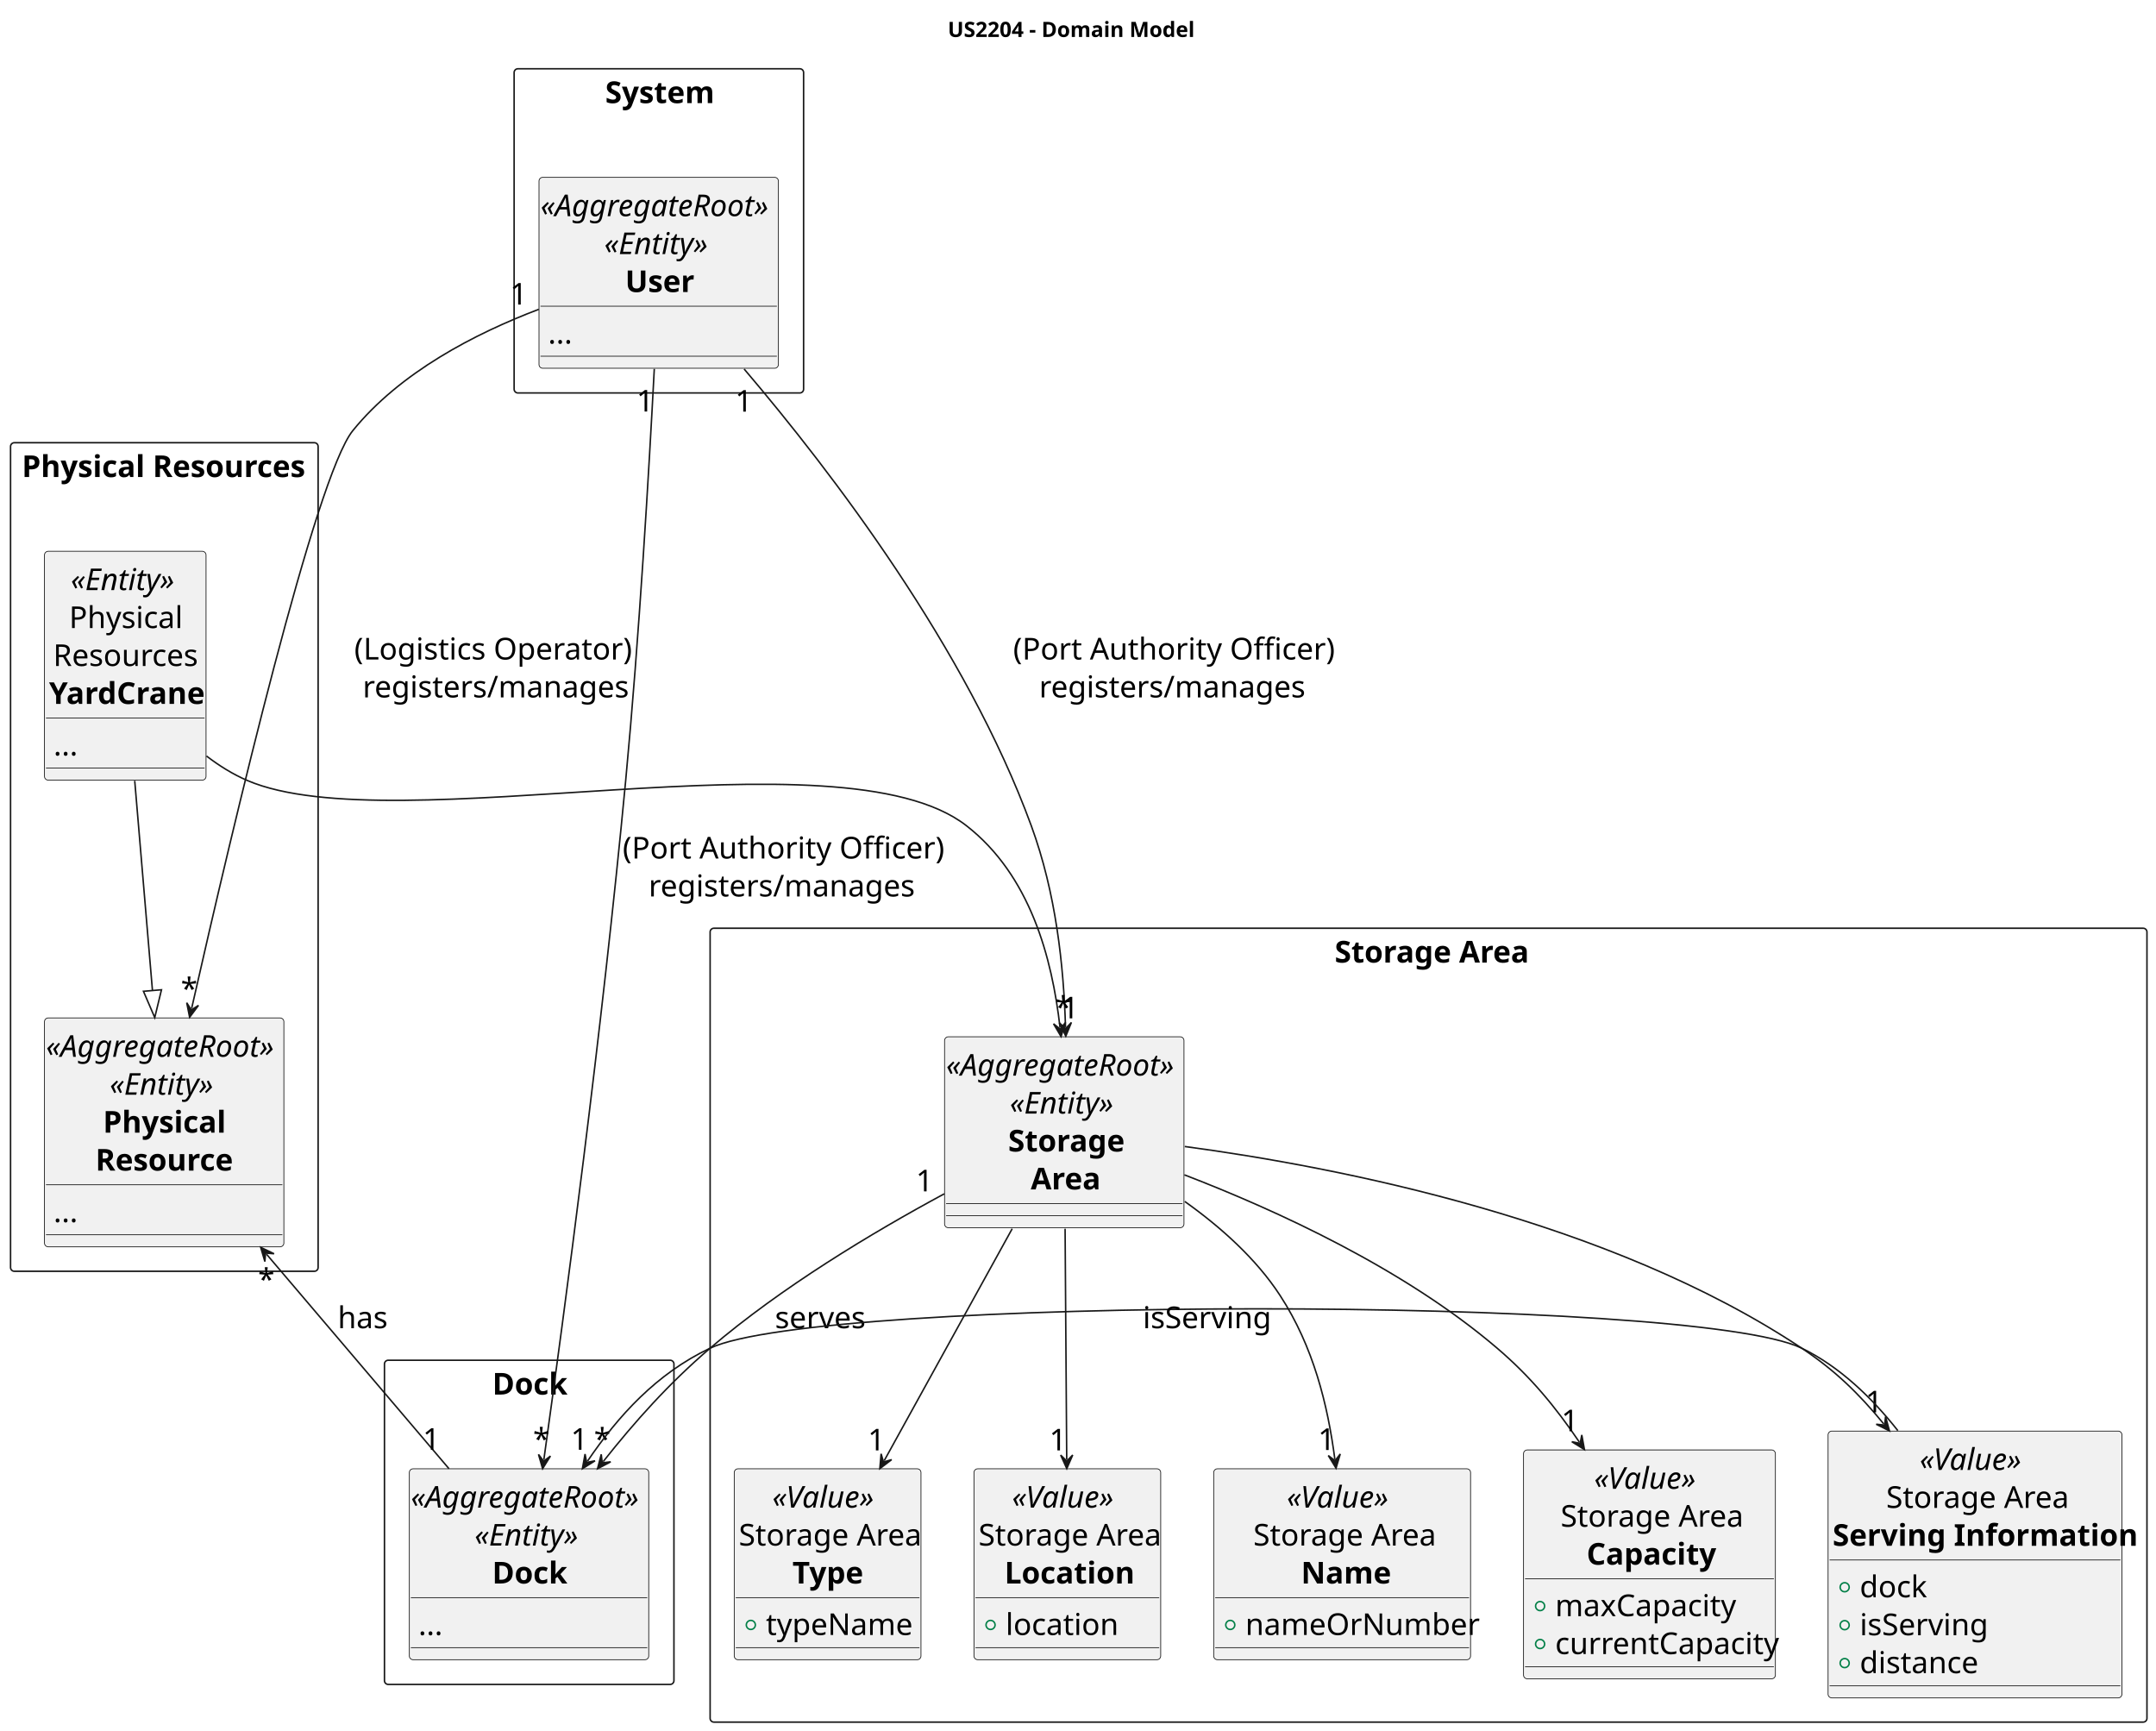
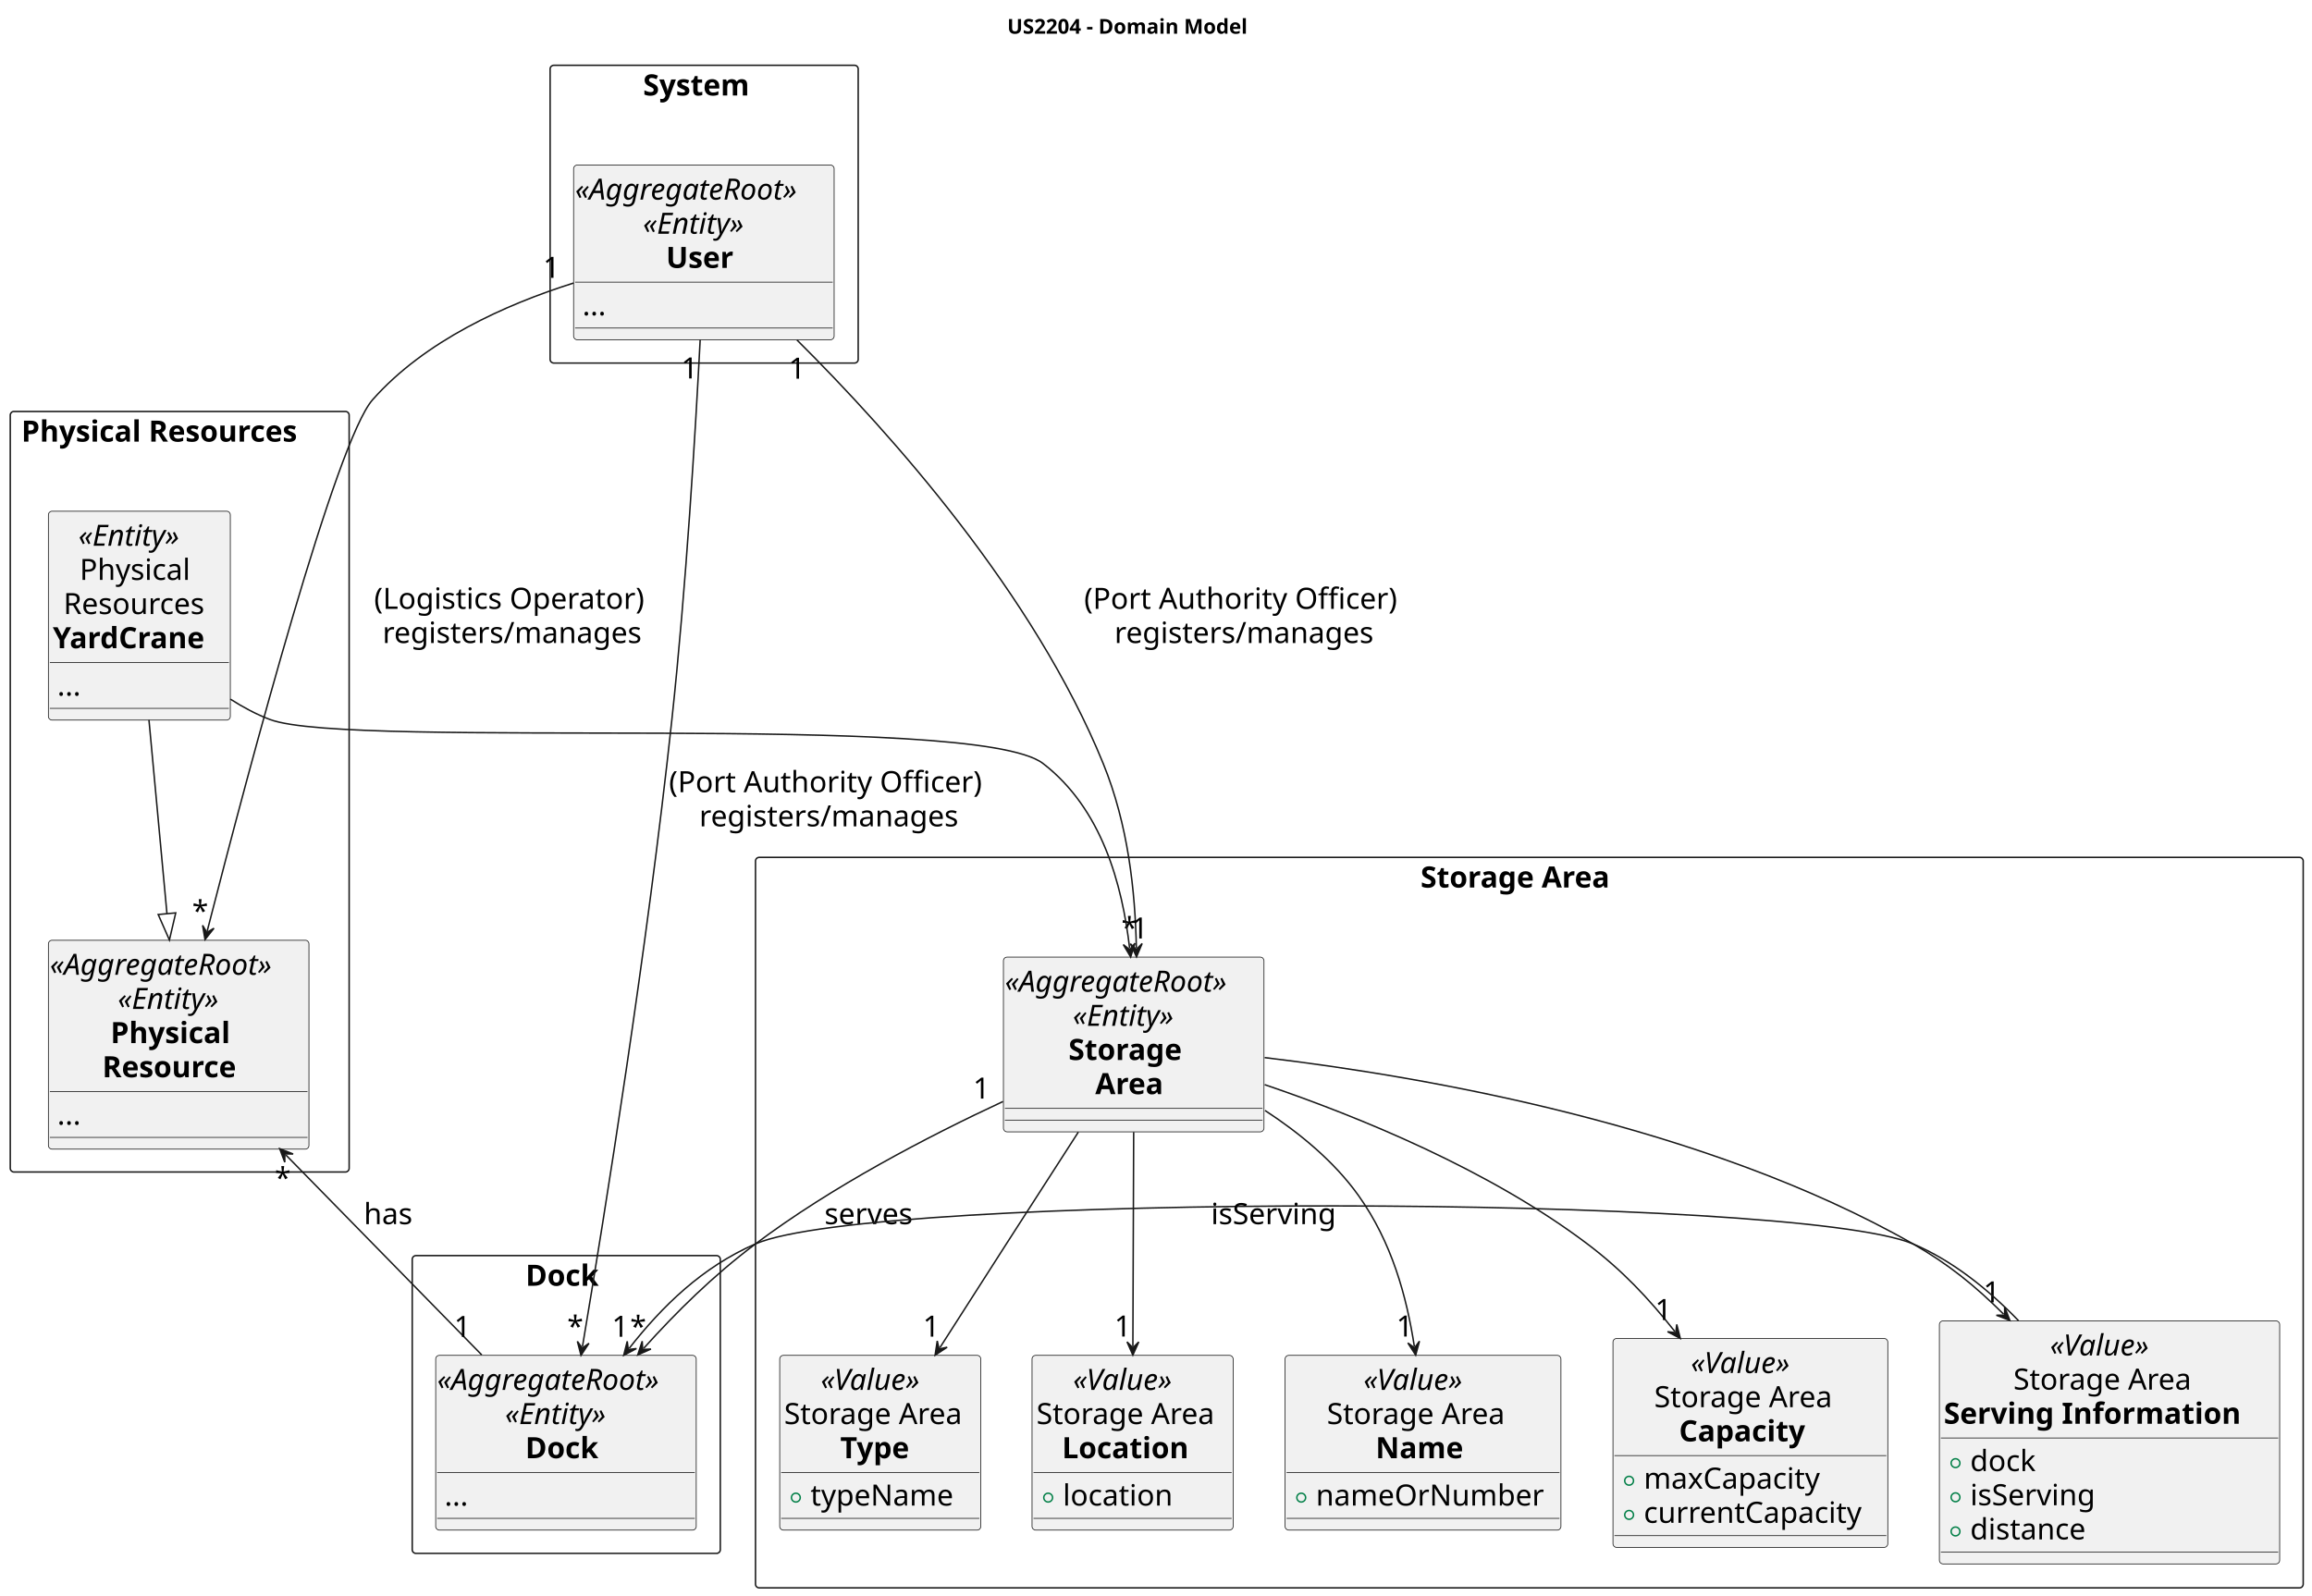
- <svg xmlns="http://www.w3.org/2000/svg" contentStyleType="text/css" data-diagram-type="CLASS" height="1148px" preserveAspectRatio="none" style="width:1430px;height:1148px;background:#FFFFFF;" version="1.1" viewBox="0 0 1430 1148" width="1430px" zoomAndPan="magnify">
+ <svg xmlns="http://www.w3.org/2000/svg" contentStyleType="text/css" data-diagram-type="CLASS" height="1088px" preserveAspectRatio="none" style="width:1576px;height:1088px;background:#FFFFFF;" version="1.1" viewBox="0 0 1576 1088" width="1576px" zoomAndPan="magnify">
  <defs />
  <g>
-     <text fill="#000000" font-family="sans-serif" font-size="14" font-weight="bold" lengthAdjust="spacing" textLength="158.703" x="628.648" y="24.533">US2204 - Domain Model</text>
+     <text fill="#000000" font-family="sans-serif" font-size="14" font-weight="bold" lengthAdjust="spacing" textLength="188.754" x="686.623" y="22.995">US2204 - Domain Model</text>
    <g class="cluster" data-entity="System" data-source-line="4" data-uid="ent0002" id="cluster_System">
-       <rect fill="none" height="215" rx="2.5" ry="2.5" style="stroke:#181818;stroke-width:1;" width="192" x="341" y="45.609" />
-       <text fill="#000000" font-family="sans-serif" font-size="20" font-weight="bold" lengthAdjust="spacing" textLength="71.152" x="401.424" y="68.371">System</text>
+       <rect fill="none" height="203" rx="2.5" ry="2.5" style="stroke:#181818;stroke-width:1;" width="210" x="375" y="44.514" />
+       <text fill="#000000" font-family="sans-serif" font-size="20" font-weight="bold" lengthAdjust="spacing" textLength="83.311" x="438.345" y="65.078">System</text>
    </g>
    <g class="cluster" data-entity="Physical Resources" data-source-line="11" data-uid="ent0004" id="cluster_Physical Resources">
-       <rect fill="none" height="549.5" rx="2.5" ry="2.5" style="stroke:#181818;stroke-width:1;" width="204" x="7" y="293.609" />
-       <text fill="#000000" font-family="sans-serif" font-size="20" font-weight="bold" lengthAdjust="spacing" textLength="188.994" x="14.503" y="316.371">Physical Resources</text>
+       <rect fill="none" height="518.5" rx="2.5" ry="2.5" style="stroke:#181818;stroke-width:1;" width="231" x="7" y="280.514" />
+       <text fill="#000000" font-family="sans-serif" font-size="20" font-weight="bold" lengthAdjust="spacing" textLength="215.898" x="14.551" y="301.078">Physical Resources</text>
    </g>
    <g class="cluster" data-entity="Dock" data-source-line="26" data-uid="ent0007" id="cluster_Dock">
-       <rect fill="none" height="215" rx="2.5" ry="2.5" style="stroke:#181818;stroke-width:1;" width="192" x="255" y="902.109" />
-       <text fill="#000000" font-family="sans-serif" font-size="20" font-weight="bold" lengthAdjust="spacing" textLength="48.906" x="326.547" y="924.871">Dock</text>
+       <rect fill="none" height="203" rx="2.5" ry="2.5" style="stroke:#181818;stroke-width:1;" width="210" x="281" y="856.014" />
+       <text fill="#000000" font-family="sans-serif" font-size="20" font-weight="bold" lengthAdjust="spacing" textLength="55.498" x="358.251" y="876.578">Dock</text>
    </g>
    <g class="cluster" data-entity="Storage Area" data-source-line="35" data-uid="ent0009" id="cluster_Storage Area">
-       <rect fill="none" height="526.5" rx="2.5" ry="2.5" style="stroke:#181818;stroke-width:1;" width="953" x="471" y="615.609" />
-       <text fill="#000000" font-family="sans-serif" font-size="20" font-weight="bold" lengthAdjust="spacing" textLength="124.492" x="885.254" y="638.371">Storage Area</text>
+       <rect fill="none" height="498" rx="2.5" ry="2.5" style="stroke:#181818;stroke-width:1;" width="1055" x="515" y="584.514" />
+       <text fill="#000000" font-family="sans-serif" font-size="20" font-weight="bold" lengthAdjust="spacing" textLength="148.31" x="968.345" y="605.078">Storage Area</text>
    </g>
    <g class="entity" data-entity="user" data-source-line="5" data-uid="ent0003" id="entity_user">
-       <rect fill="#F1F1F1" height="126.625" rx="2.5" ry="2.5" style="stroke:#181818;stroke-width:0.5;" width="158.787" x="357.5" y="117.609" />
-       <text fill="#000000" font-family="sans-serif" font-size="20" font-style="italic" lengthAdjust="spacing" textLength="156.787" x="358.5" y="143.371">«AggregateRoot»</text>
-       <text fill="#000000" font-family="sans-serif" font-size="20" font-style="italic" lengthAdjust="spacing" textLength="72.266" x="400.761" y="168.527">«Entity»</text>
-       <text fill="#000000" font-family="sans-serif" font-size="20" font-weight="bold" lengthAdjust="spacing" textLength="44.473" x="414.657" y="193.684">User</text>
-       <line style="stroke:#181818;stroke-width:0.5;" x1="358.5" x2="515.287" y1="203.078" y2="203.078" />
-       <text fill="#000000" font-family="sans-serif" font-size="20" lengthAdjust="spacing" textLength="16.67" x="363.5" y="227.84">...</text>
-       <line style="stroke:#181818;stroke-width:0.5;" x1="358.5" x2="515.287" y1="236.234" y2="236.234" />
+       <rect fill="#F1F1F1" height="119.125" rx="2.5" ry="2.5" style="stroke:#181818;stroke-width:0.5;" width="177.596" x="391" y="112.514" />
+       <text fill="#000000" font-family="sans-serif" font-size="20" font-style="italic" lengthAdjust="spacing" textLength="175.596" x="392" y="136.078">«AggregateRoot»</text>
+       <text fill="#000000" font-family="sans-serif" font-size="20" font-style="italic" lengthAdjust="spacing" textLength="83.076" x="438.26" y="159.359">«Entity»</text>
+       <text fill="#000000" font-family="sans-serif" font-size="20" font-weight="bold" lengthAdjust="spacing" textLength="51.572" x="454.012" y="182.641">User</text>
+       <line style="stroke:#181818;stroke-width:0.5;" x1="392" x2="567.596" y1="192.357" y2="192.357" />
+       <text fill="#000000" font-family="sans-serif" font-size="20" lengthAdjust="spacing" textLength="19.072" x="397" y="214.922">...</text>
+       <line style="stroke:#181818;stroke-width:0.5;" x1="392" x2="567.596" y1="223.639" y2="223.639" />
    </g>
    <g class="entity" data-entity="phys_res" data-source-line="13" data-uid="ent0005" id="entity_phys_res">
-       <rect fill="#F1F1F1" height="151.781" rx="2.5" ry="2.5" style="stroke:#181818;stroke-width:0.5;" width="158.787" x="29.5" y="675.109" />
-       <text fill="#000000" font-family="sans-serif" font-size="20" font-style="italic" lengthAdjust="spacing" textLength="156.787" x="30.5" y="700.871">«AggregateRoot»</text>
-       <text fill="#000000" font-family="sans-serif" font-size="20" font-style="italic" lengthAdjust="spacing" textLength="72.266" x="72.761" y="726.027">«Entity»</text>
-       <text fill="#000000" font-family="sans-serif" font-size="20" font-weight="bold" lengthAdjust="spacing" textLength="81.162" x="68.312" y="751.184">Physical</text>
-       <text fill="#000000" font-family="sans-serif" font-size="20" font-weight="bold" lengthAdjust="spacing" textLength="91.152" x="63.317" y="776.34">Resource</text>
-       <line style="stroke:#181818;stroke-width:0.5;" x1="30.5" x2="187.287" y1="785.734" y2="785.734" />
-       <text fill="#000000" font-family="sans-serif" font-size="20" lengthAdjust="spacing" textLength="16.67" x="35.5" y="810.496">...</text>
-       <line style="stroke:#181818;stroke-width:0.5;" x1="30.5" x2="187.287" y1="818.891" y2="818.891" />
+       <rect fill="#F1F1F1" height="142.406" rx="2.5" ry="2.5" style="stroke:#181818;stroke-width:0.5;" width="177.596" x="33" y="641.014" />
+       <text fill="#000000" font-family="sans-serif" font-size="20" font-style="italic" lengthAdjust="spacing" textLength="175.596" x="34" y="664.578">«AggregateRoot»</text>
+       <text fill="#000000" font-family="sans-serif" font-size="20" font-style="italic" lengthAdjust="spacing" textLength="83.076" x="80.26" y="687.859">«Entity»</text>
+       <text fill="#000000" font-family="sans-serif" font-size="20" font-weight="bold" lengthAdjust="spacing" textLength="92.9" x="75.348" y="711.141">Physical</text>
+       <text fill="#000000" font-family="sans-serif" font-size="20" font-weight="bold" lengthAdjust="spacing" textLength="104.131" x="69.732" y="734.422">Resource</text>
+       <line style="stroke:#181818;stroke-width:0.5;" x1="34" x2="209.596" y1="744.139" y2="744.139" />
+       <text fill="#000000" font-family="sans-serif" font-size="20" lengthAdjust="spacing" textLength="19.072" x="39" y="766.703">...</text>
+       <line style="stroke:#181818;stroke-width:0.5;" x1="34" x2="209.596" y1="775.42" y2="775.42" />
    </g>
    <g class="entity" data-entity="yard_crane" data-source-line="18" data-uid="ent0006" id="entity_yard_crane">
-       <rect fill="#F1F1F1" height="151.781" rx="2.5" ry="2.5" style="stroke:#181818;stroke-width:0.5;" width="107.152" x="29.5" y="365.609" />
-       <text fill="#000000" font-family="sans-serif" font-size="20" font-style="italic" lengthAdjust="spacing" textLength="72.266" x="46.943" y="391.371">«Entity»</text>
-       <text fill="#000000" font-family="sans-serif" font-size="20" lengthAdjust="spacing" textLength="74.473" x="45.84" y="416.527">Physical</text>
-       <text fill="#000000" font-family="sans-serif" font-size="20" lengthAdjust="spacing" textLength="95.596" x="35.278" y="441.684">Resources</text>
-       <text fill="#000000" font-family="sans-serif" font-size="20" font-weight="bold" lengthAdjust="spacing" textLength="101.152" x="32.5" y="466.84">YardCrane</text>
-       <line style="stroke:#181818;stroke-width:0.5;" x1="30.5" x2="135.652" y1="476.234" y2="476.234" />
-       <text fill="#000000" font-family="sans-serif" font-size="20" lengthAdjust="spacing" textLength="16.67" x="35.5" y="500.996">...</text>
-       <line style="stroke:#181818;stroke-width:0.5;" x1="30.5" x2="135.652" y1="509.391" y2="509.391" />
+       <rect fill="#F1F1F1" height="142.406" rx="2.5" ry="2.5" style="stroke:#181818;stroke-width:0.5;" width="123.998" x="33" y="348.514" />
+       <text fill="#000000" font-family="sans-serif" font-size="20" font-style="italic" lengthAdjust="spacing" textLength="83.076" x="53.461" y="372.078">«Entity»</text>
+       <text fill="#000000" font-family="sans-serif" font-size="20" lengthAdjust="spacing" textLength="81.357" x="54.32" y="395.359">Physical</text>
+       <text fill="#000000" font-family="sans-serif" font-size="20" lengthAdjust="spacing" textLength="103.477" x="43.261" y="418.641">Resources</text>
+       <text fill="#000000" font-family="sans-serif" font-size="20" font-weight="bold" lengthAdjust="spacing" textLength="117.998" x="36" y="441.922">YardCrane</text>
+       <line style="stroke:#181818;stroke-width:0.5;" x1="34" x2="155.998" y1="451.639" y2="451.639" />
+       <text fill="#000000" font-family="sans-serif" font-size="20" lengthAdjust="spacing" textLength="19.072" x="39" y="474.203">...</text>
+       <line style="stroke:#181818;stroke-width:0.5;" x1="34" x2="155.998" y1="482.92" y2="482.92" />
    </g>
    <g class="entity" data-entity="dock" data-source-line="28" data-uid="ent0008" id="entity_dock">
-       <rect fill="#F1F1F1" height="126.625" rx="2.5" ry="2.5" style="stroke:#181818;stroke-width:0.5;" width="158.787" x="271.5" y="974.109" />
-       <text fill="#000000" font-family="sans-serif" font-size="20" font-style="italic" lengthAdjust="spacing" textLength="156.787" x="272.5" y="999.871">«AggregateRoot»</text>
-       <text fill="#000000" font-family="sans-serif" font-size="20" font-style="italic" lengthAdjust="spacing" textLength="72.266" x="314.761" y="1025.027">«Entity»</text>
-       <text fill="#000000" font-family="sans-serif" font-size="20" font-weight="bold" lengthAdjust="spacing" textLength="48.906" x="326.44" y="1050.184">Dock</text>
-       <line style="stroke:#181818;stroke-width:0.5;" x1="272.5" x2="429.287" y1="1059.578" y2="1059.578" />
-       <text fill="#000000" font-family="sans-serif" font-size="20" lengthAdjust="spacing" textLength="16.67" x="277.5" y="1084.34">...</text>
-       <line style="stroke:#181818;stroke-width:0.5;" x1="272.5" x2="429.287" y1="1092.734" y2="1092.734" />
+       <rect fill="#F1F1F1" height="119.125" rx="2.5" ry="2.5" style="stroke:#181818;stroke-width:0.5;" width="177.596" x="297" y="924.014" />
+       <text fill="#000000" font-family="sans-serif" font-size="20" font-style="italic" lengthAdjust="spacing" textLength="175.596" x="298" y="947.578">«AggregateRoot»</text>
+       <text fill="#000000" font-family="sans-serif" font-size="20" font-style="italic" lengthAdjust="spacing" textLength="83.076" x="344.26" y="970.859">«Entity»</text>
+       <text fill="#000000" font-family="sans-serif" font-size="20" font-weight="bold" lengthAdjust="spacing" textLength="55.498" x="358.049" y="994.141">Dock</text>
+       <line style="stroke:#181818;stroke-width:0.5;" x1="298" x2="473.596" y1="1003.857" y2="1003.857" />
+       <text fill="#000000" font-family="sans-serif" font-size="20" lengthAdjust="spacing" textLength="19.072" x="303" y="1026.422">...</text>
+       <line style="stroke:#181818;stroke-width:0.5;" x1="298" x2="473.596" y1="1035.139" y2="1035.139" />
    </g>
    <g class="entity" data-entity="storage_area" data-source-line="37" data-uid="ent0010" id="entity_storage_area">
-       <rect fill="#F1F1F1" height="126.625" rx="2.5" ry="2.5" style="stroke:#181818;stroke-width:0.5;" width="158.787" x="626.5" y="687.609" />
-       <text fill="#000000" font-family="sans-serif" font-size="20" font-style="italic" lengthAdjust="spacing" textLength="156.787" x="627.5" y="713.371">«AggregateRoot»</text>
-       <text fill="#000000" font-family="sans-serif" font-size="20" font-style="italic" lengthAdjust="spacing" textLength="72.266" x="669.761" y="738.527">«Entity»</text>
-       <text fill="#000000" font-family="sans-serif" font-size="20" font-weight="bold" lengthAdjust="spacing" textLength="74.463" x="668.662" y="763.684">Storage</text>
-       <text fill="#000000" font-family="sans-serif" font-size="20" font-weight="bold" lengthAdjust="spacing" textLength="44.473" x="683.657" y="788.84">Area</text>
-       <line style="stroke:#181818;stroke-width:0.5;" x1="627.5" x2="784.287" y1="798.234" y2="798.234" />
-       <line style="stroke:#181818;stroke-width:0.5;" x1="627.5" x2="784.287" y1="806.234" y2="806.234" />
+       <rect fill="#F1F1F1" height="119.125" rx="2.5" ry="2.5" style="stroke:#181818;stroke-width:0.5;" width="177.596" x="684" y="652.514" />
+       <text fill="#000000" font-family="sans-serif" font-size="20" font-style="italic" lengthAdjust="spacing" textLength="175.596" x="685" y="676.078">«AggregateRoot»</text>
+       <text fill="#000000" font-family="sans-serif" font-size="20" font-style="italic" lengthAdjust="spacing" textLength="83.076" x="731.26" y="699.359">«Entity»</text>
+       <text fill="#000000" font-family="sans-serif" font-size="20" font-weight="bold" lengthAdjust="spacing" textLength="88.945" x="728.325" y="722.641">Storage</text>
+       <text fill="#000000" font-family="sans-serif" font-size="20" font-weight="bold" lengthAdjust="spacing" textLength="52.402" x="746.597" y="745.922">Area</text>
+       <line style="stroke:#181818;stroke-width:0.5;" x1="685" x2="860.596" y1="755.639" y2="755.639" />
+       <line style="stroke:#181818;stroke-width:0.5;" x1="685" x2="860.596" y1="763.639" y2="763.639" />
    </g>
    <g class="entity" data-entity="storage_area_loc" data-source-line="41" data-uid="ent0011" id="entity_storage_area_loc">
-       <rect fill="#F1F1F1" height="126.625" rx="2.5" ry="2.5" style="stroke:#181818;stroke-width:0.5;" width="123.852" x="646" y="974.109" />
-       <text fill="#000000" font-family="sans-serif" font-size="20" font-style="italic" lengthAdjust="spacing" textLength="73.398" x="671.227" y="999.871">«Value»</text>
-       <text fill="#000000" font-family="sans-serif" font-size="20" lengthAdjust="spacing" textLength="117.852" x="649" y="1025.027">Storage Area</text>
-       <text fill="#000000" font-family="sans-serif" font-size="20" font-weight="bold" lengthAdjust="spacing" textLength="83.33" x="666.261" y="1050.184">Location</text>
-       <line style="stroke:#181818;stroke-width:0.5;" x1="647" x2="768.852" y1="1059.578" y2="1059.578" />
-       <ellipse cx="657" cy="1077.656" fill="none" rx="3" ry="3" style="stroke:#038048;stroke-width:1;" />
-       <text fill="#000000" font-family="sans-serif" font-size="20" lengthAdjust="spacing" textLength="68.936" x="667" y="1084.34">location</text>
-       <line style="stroke:#181818;stroke-width:0.5;" x1="647" x2="768.852" y1="1092.734" y2="1092.734" />
+       <rect fill="#F1F1F1" height="119.125" rx="2.5" ry="2.5" style="stroke:#181818;stroke-width:0.5;" width="137.074" x="703.5" y="924.014" />
+       <text fill="#000000" font-family="sans-serif" font-size="20" font-style="italic" lengthAdjust="spacing" textLength="81.162" x="731.456" y="947.578">«Value»</text>
+       <text fill="#000000" font-family="sans-serif" font-size="20" lengthAdjust="spacing" textLength="131.074" x="706.5" y="970.859">Storage Area</text>
+       <text fill="#000000" font-family="sans-serif" font-size="20" font-weight="bold" lengthAdjust="spacing" textLength="96.231" x="723.922" y="994.141">Location</text>
+       <line style="stroke:#181818;stroke-width:0.5;" x1="704.5" x2="839.574" y1="1003.857" y2="1003.857" />
+       <ellipse cx="714.5" cy="1020.998" fill="none" rx="3" ry="3" style="stroke:#038048;stroke-width:1;" />
+       <text fill="#000000" font-family="sans-serif" font-size="20" lengthAdjust="spacing" textLength="79.356" x="724.5" y="1026.422">location</text>
+       <line style="stroke:#181818;stroke-width:0.5;" x1="704.5" x2="839.574" y1="1035.139" y2="1035.139" />
    </g>
    <g class="entity" data-entity="storage_area_name" data-source-line="46" data-uid="ent0012" id="entity_storage_area_name">
-       <rect fill="#F1F1F1" height="126.625" rx="2.5" ry="2.5" style="stroke:#181818;stroke-width:0.5;" width="170.379" x="805" y="974.109" />
-       <text fill="#000000" font-family="sans-serif" font-size="20" font-style="italic" lengthAdjust="spacing" textLength="73.398" x="853.49" y="999.871">«Value»</text>
-       <text fill="#000000" font-family="sans-serif" font-size="20" lengthAdjust="spacing" textLength="117.852" x="831.264" y="1025.027">Storage Area</text>
-       <text fill="#000000" font-family="sans-serif" font-size="20" font-weight="bold" lengthAdjust="spacing" textLength="54.473" x="862.953" y="1050.184">Name</text>
-       <line style="stroke:#181818;stroke-width:0.5;" x1="806" x2="974.379" y1="1059.578" y2="1059.578" />
-       <ellipse cx="816" cy="1077.656" fill="none" rx="3" ry="3" style="stroke:#038048;stroke-width:1;" />
-       <text fill="#000000" font-family="sans-serif" font-size="20" lengthAdjust="spacing" textLength="143.379" x="826" y="1084.34">nameOrNumber</text>
-       <line style="stroke:#181818;stroke-width:0.5;" x1="806" x2="974.379" y1="1092.734" y2="1092.734" />
+       <rect fill="#F1F1F1" height="119.125" rx="2.5" ry="2.5" style="stroke:#181818;stroke-width:0.5;" width="188.025" x="876" y="924.014" />
+       <text fill="#000000" font-family="sans-serif" font-size="20" font-style="italic" lengthAdjust="spacing" textLength="81.162" x="929.432" y="947.578">«Value»</text>
+       <text fill="#000000" font-family="sans-serif" font-size="20" lengthAdjust="spacing" textLength="131.074" x="904.476" y="970.859">Storage Area</text>
+       <text fill="#000000" font-family="sans-serif" font-size="20" font-weight="bold" lengthAdjust="spacing" textLength="64.639" x="937.693" y="994.141">Name</text>
+       <line style="stroke:#181818;stroke-width:0.5;" x1="877" x2="1063.025" y1="1003.857" y2="1003.857" />
+       <ellipse cx="887" cy="1020.998" fill="none" rx="3" ry="3" style="stroke:#038048;stroke-width:1;" />
+       <text fill="#000000" font-family="sans-serif" font-size="20" lengthAdjust="spacing" textLength="161.025" x="897" y="1026.422">nameOrNumber</text>
+       <line style="stroke:#181818;stroke-width:0.5;" x1="877" x2="1063.025" y1="1035.139" y2="1035.139" />
    </g>
    <g class="entity" data-entity="storage_area_capacity" data-source-line="51" data-uid="ent0013" id="entity_storage_area_capacity">
-       <rect fill="#F1F1F1" height="151.781" rx="2.5" ry="2.5" style="stroke:#181818;stroke-width:0.5;" width="167.059" x="1010.5" y="961.609" />
-       <text fill="#000000" font-family="sans-serif" font-size="20" font-style="italic" lengthAdjust="spacing" textLength="73.398" x="1057.33" y="987.371">«Value»</text>
-       <text fill="#000000" font-family="sans-serif" font-size="20" lengthAdjust="spacing" textLength="117.852" x="1035.103" y="1012.527">Storage Area</text>
-       <text fill="#000000" font-family="sans-serif" font-size="20" font-weight="bold" lengthAdjust="spacing" textLength="83.369" x="1052.345" y="1037.684">Capacity</text>
-       <line style="stroke:#181818;stroke-width:0.5;" x1="1011.5" x2="1176.559" y1="1047.078" y2="1047.078" />
-       <ellipse cx="1021.5" cy="1065.156" fill="none" rx="3" ry="3" style="stroke:#038048;stroke-width:1;" />
-       <text fill="#000000" font-family="sans-serif" font-size="20" lengthAdjust="spacing" textLength="115.596" x="1031.5" y="1071.84">maxCapacity</text>
-       <ellipse cx="1021.5" cy="1090.312" fill="none" rx="3" ry="3" style="stroke:#038048;stroke-width:1;" />
-       <text fill="#000000" font-family="sans-serif" font-size="20" lengthAdjust="spacing" textLength="140.059" x="1031.5" y="1096.996">currentCapacity</text>
-       <line style="stroke:#181818;stroke-width:0.5;" x1="1011.5" x2="1176.559" y1="1105.391" y2="1105.391" />
+       <rect fill="#F1F1F1" height="142.406" rx="2.5" ry="2.5" style="stroke:#181818;stroke-width:0.5;" width="187.342" x="1099.5" y="912.514" />
+       <text fill="#000000" font-family="sans-serif" font-size="20" font-style="italic" lengthAdjust="spacing" textLength="81.162" x="1152.59" y="936.078">«Value»</text>
+       <text fill="#000000" font-family="sans-serif" font-size="20" lengthAdjust="spacing" textLength="131.074" x="1127.634" y="959.359">Storage Area</text>
+       <text fill="#000000" font-family="sans-serif" font-size="20" font-weight="bold" lengthAdjust="spacing" textLength="97.295" x="1144.523" y="982.641">Capacity</text>
+       <line style="stroke:#181818;stroke-width:0.5;" x1="1100.5" x2="1285.842" y1="992.357" y2="992.357" />
+       <ellipse cx="1110.5" cy="1009.498" fill="none" rx="3" ry="3" style="stroke:#038048;stroke-width:1;" />
+       <text fill="#000000" font-family="sans-serif" font-size="20" lengthAdjust="spacing" textLength="130.977" x="1120.5" y="1014.922">maxCapacity</text>
+       <ellipse cx="1110.5" cy="1032.779" fill="none" rx="3" ry="3" style="stroke:#038048;stroke-width:1;" />
+       <text fill="#000000" font-family="sans-serif" font-size="20" lengthAdjust="spacing" textLength="160.342" x="1120.5" y="1038.203">currentCapacity</text>
+       <line style="stroke:#181818;stroke-width:0.5;" x1="1100.5" x2="1285.842" y1="1046.92" y2="1046.92" />
    </g>
    <g class="entity" data-entity="storage_area_comp_info" data-source-line="57" data-uid="ent0014" id="entity_storage_area_comp_info">
-       <rect fill="#F1F1F1" height="176.938" rx="2.5" ry="2.5" style="stroke:#181818;stroke-width:0.5;" width="194.906" x="1212.5" y="949.109" />
-       <text fill="#000000" font-family="sans-serif" font-size="20" font-style="italic" lengthAdjust="spacing" textLength="73.398" x="1273.254" y="974.871">«Value»</text>
-       <text fill="#000000" font-family="sans-serif" font-size="20" lengthAdjust="spacing" textLength="117.852" x="1251.027" y="1000.027">Storage Area</text>
-       <text fill="#000000" font-family="sans-serif" font-size="20" font-weight="bold" lengthAdjust="spacing" textLength="188.906" x="1215.5" y="1025.184">Serving Information</text>
-       <line style="stroke:#181818;stroke-width:0.5;" x1="1213.5" x2="1406.406" y1="1034.578" y2="1034.578" />
-       <ellipse cx="1223.5" cy="1052.656" fill="none" rx="3" ry="3" style="stroke:#038048;stroke-width:1;" />
-       <text fill="#000000" font-family="sans-serif" font-size="20" lengthAdjust="spacing" textLength="42.246" x="1233.5" y="1059.34">dock</text>
-       <ellipse cx="1223.5" cy="1077.812" fill="none" rx="3" ry="3" style="stroke:#038048;stroke-width:1;" />
-       <text fill="#000000" font-family="sans-serif" font-size="20" lengthAdjust="spacing" textLength="82.256" x="1233.5" y="1084.496">isServing</text>
-       <ellipse cx="1223.5" cy="1102.969" fill="none" rx="3" ry="3" style="stroke:#038048;stroke-width:1;" />
-       <text fill="#000000" font-family="sans-serif" font-size="20" lengthAdjust="spacing" textLength="74.492" x="1233.5" y="1109.652">distance</text>
-       <line style="stroke:#181818;stroke-width:0.5;" x1="1213.5" x2="1406.406" y1="1118.047" y2="1118.047" />
+       <rect fill="#F1F1F1" height="165.688" rx="2.5" ry="2.5" style="stroke:#181818;stroke-width:0.5;" width="231.957" x="1322" y="900.514" />
+       <text fill="#000000" font-family="sans-serif" font-size="20" font-style="italic" lengthAdjust="spacing" textLength="81.162" x="1397.398" y="924.078">«Value»</text>
+       <text fill="#000000" font-family="sans-serif" font-size="20" lengthAdjust="spacing" textLength="131.074" x="1372.441" y="947.359">Storage Area</text>
+       <text fill="#000000" font-family="sans-serif" font-size="20" font-weight="bold" lengthAdjust="spacing" textLength="225.957" x="1325" y="970.641">Serving Information</text>
+       <line style="stroke:#181818;stroke-width:0.5;" x1="1323" x2="1552.957" y1="980.357" y2="980.357" />
+       <ellipse cx="1333" cy="997.498" fill="none" rx="3" ry="3" style="stroke:#038048;stroke-width:1;" />
+       <text fill="#000000" font-family="sans-serif" font-size="20" lengthAdjust="spacing" textLength="47.51" x="1343" y="1002.922">dock</text>
+       <ellipse cx="1333" cy="1020.779" fill="none" rx="3" ry="3" style="stroke:#038048;stroke-width:1;" />
+       <text fill="#000000" font-family="sans-serif" font-size="20" lengthAdjust="spacing" textLength="91.963" x="1343" y="1026.203">isServing</text>
+       <ellipse cx="1333" cy="1044.061" fill="none" rx="3" ry="3" style="stroke:#038048;stroke-width:1;" />
+       <text fill="#000000" font-family="sans-serif" font-size="20" lengthAdjust="spacing" textLength="84.746" x="1343" y="1049.484">distance</text>
+       <line style="stroke:#181818;stroke-width:0.5;" x1="1323" x2="1552.957" y1="1058.201" y2="1058.201" />
    </g>
    <g class="entity" data-entity="storage_area_type" data-source-line="64" data-uid="ent0015" id="entity_storage_area_type">
-       <rect fill="#F1F1F1" height="126.625" rx="2.5" ry="2.5" style="stroke:#181818;stroke-width:0.5;" width="123.852" x="487" y="974.109" />
-       <text fill="#000000" font-family="sans-serif" font-size="20" font-style="italic" lengthAdjust="spacing" textLength="73.398" x="512.227" y="999.871">«Value»</text>
-       <text fill="#000000" font-family="sans-serif" font-size="20" lengthAdjust="spacing" textLength="117.852" x="490" y="1025.027">Storage Area</text>
-       <text fill="#000000" font-family="sans-serif" font-size="20" font-weight="bold" lengthAdjust="spacing" textLength="46.68" x="525.586" y="1050.184">Type</text>
-       <line style="stroke:#181818;stroke-width:0.5;" x1="488" x2="609.852" y1="1059.578" y2="1059.578" />
-       <ellipse cx="498" cy="1077.656" fill="none" rx="3" ry="3" style="stroke:#038048;stroke-width:1;" />
-       <text fill="#000000" font-family="sans-serif" font-size="20" lengthAdjust="spacing" textLength="91.152" x="508" y="1084.34">typeName</text>
-       <line style="stroke:#181818;stroke-width:0.5;" x1="488" x2="609.852" y1="1092.734" y2="1092.734" />
+       <rect fill="#F1F1F1" height="119.125" rx="2.5" ry="2.5" style="stroke:#181818;stroke-width:0.5;" width="137.074" x="531.5" y="924.014" />
+       <text fill="#000000" font-family="sans-serif" font-size="20" font-style="italic" lengthAdjust="spacing" textLength="81.162" x="559.456" y="947.578">«Value»</text>
+       <text fill="#000000" font-family="sans-serif" font-size="20" lengthAdjust="spacing" textLength="131.074" x="534.5" y="970.859">Storage Area</text>
+       <text fill="#000000" font-family="sans-serif" font-size="20" font-weight="bold" lengthAdjust="spacing" textLength="54.56" x="572.757" y="994.141">Type</text>
+       <line style="stroke:#181818;stroke-width:0.5;" x1="532.5" x2="667.574" y1="1003.857" y2="1003.857" />
+       <ellipse cx="542.5" cy="1020.998" fill="none" rx="3" ry="3" style="stroke:#038048;stroke-width:1;" />
+       <text fill="#000000" font-family="sans-serif" font-size="20" lengthAdjust="spacing" textLength="103.682" x="552.5" y="1026.422">typeName</text>
+       <line style="stroke:#181818;stroke-width:0.5;" x1="532.5" x2="667.574" y1="1035.139" y2="1035.139" />
    </g>
    <g class="link" data-entity-1="user" data-entity-2="dock" data-source-line="71" data-uid="lnk16" id="link_user_dock">
-       <path codeLine="71" d="M433.97,244.649 C430.45,312.099 423.97,422.589 415,517.609 C399.41,682.789 374.298,870.677 360.719,968.077" fill="none" id="user-to-dock" style="stroke:#181818;stroke-width:1;" />
-       <polygon fill="#181818" points="359.89,974.019,365.094,965.658,360.58,969.067,357.171,964.553,359.89,974.019" style="stroke:#181818;stroke-width:1;" />
-       <text fill="#000000" font-family="sans-serif" font-size="20" lengthAdjust="spacing" textLength="198.935" x="413" y="569.371">(Port Authority Officer)</text>
-       <text fill="#000000" font-family="sans-serif" font-size="20" lengthAdjust="spacing" textLength="164.522" x="430.207" y="594.527">registers/manages</text>
-       <text fill="#000000" font-family="sans-serif" font-size="20" lengthAdjust="spacing" textLength="11.123" x="422.147" y="272.922">1</text>
-       <text fill="#000000" font-family="sans-serif" font-size="20" lengthAdjust="spacing" textLength="7.783" x="353.534" y="961.488">*</text>
+       <path codeLine="71" d="M477.28,231.654 C474,295.454 467.7,400.414 458,490.514 C441.07,647.794 412.473,826.086 397.033,918.086" fill="none" id="user-to-dock" style="stroke:#181818;stroke-width:1;" />
+       <polygon fill="#181818" points="396.04,924.004,401.474,915.79,396.868,919.073,393.585,914.466,396.04,924.004" style="stroke:#181818;stroke-width:1;" />
+       <text fill="#000000" font-family="sans-serif" font-size="20" lengthAdjust="spacing" textLength="228.154" x="456" y="540.078">(Port Authority Officer)</text>
+       <text fill="#000000" font-family="sans-serif" font-size="20" lengthAdjust="spacing" textLength="186.816" x="476.669" y="563.359">registers/manages</text>
+       <text fill="#000000" font-family="sans-serif" font-size="20" lengthAdjust="spacing" textLength="12.725" x="464.388" y="258.008">1</text>
+       <text fill="#000000" font-family="sans-serif" font-size="20" lengthAdjust="spacing" textLength="10" x="386.646" y="911.367">*</text>
    </g>
    <g class="link" data-entity-1="user" data-entity-2="storage_area" data-source-line="72" data-uid="lnk17" id="link_user_storage_area">
-       <path codeLine="72" d="M493.56,244.729 C552.11,313.559 640.92,430.039 684,547.609 C700.43,592.439 705.465,640.302 706.725,681.202" fill="none" id="user-to-storage_area" style="stroke:#181818;stroke-width:1;" />
-       <polygon fill="#181818" points="706.91,687.199,710.631,678.081,706.756,682.202,702.635,678.327,706.91,687.199" style="stroke:#181818;stroke-width:1;" />
-       <text fill="#000000" font-family="sans-serif" font-size="20" lengthAdjust="spacing" textLength="198.935" x="672" y="437.371">(Port Authority Officer)</text>
-       <text fill="#000000" font-family="sans-serif" font-size="20" lengthAdjust="spacing" textLength="164.522" x="689.207" y="462.527">registers/manages</text>
-       <text fill="#000000" font-family="sans-serif" font-size="20" lengthAdjust="spacing" textLength="11.123" x="487.603" y="273.01">1</text>
-       <text fill="#000000" font-family="sans-serif" font-size="20" lengthAdjust="spacing" textLength="7.783" x="699.694" y="675.109">*</text>
+       <path codeLine="72" d="M543.25,231.784 C607.79,295.944 704.95,405.044 752,520.514 C769.08,562.424 773.816,607.565 774.616,646.305" fill="none" id="user-to-storage_area" style="stroke:#181818;stroke-width:1;" />
+       <polygon fill="#181818" points="774.74,652.304,778.553,643.223,774.637,647.305,770.555,643.388,774.74,652.304" style="stroke:#181818;stroke-width:1;" />
+       <text fill="#000000" font-family="sans-serif" font-size="20" lengthAdjust="spacing" textLength="228.154" x="739" y="415.078">(Port Authority Officer)</text>
+       <text fill="#000000" font-family="sans-serif" font-size="20" lengthAdjust="spacing" textLength="186.816" x="759.669" y="438.359">registers/manages</text>
+       <text fill="#000000" font-family="sans-serif" font-size="20" lengthAdjust="spacing" textLength="12.725" x="537.573" y="258.152">1</text>
+       <text fill="#000000" font-family="sans-serif" font-size="20" lengthAdjust="spacing" textLength="10" x="764.386" y="639.644">*</text>
    </g>
    <g class="link" data-entity-1="user" data-entity-2="phys_res" data-source-line="73" data-uid="lnk18" id="link_user_phys_res">
-       <path codeLine="73" d="M357.4,205.119 C315.05,221.209 265.38,246.889 234,285.609 C209.35,316.019 155.075,545.207 127.095,668.817" fill="none" id="user-to-phys_res" style="stroke:#181818;stroke-width:1;" />
-       <polygon fill="#181818" points="125.77,674.669,131.658,666.774,126.874,669.793,123.856,665.008,125.77,674.669" style="stroke:#181818;stroke-width:1;" />
-       <text fill="#000000" font-family="sans-serif" font-size="20" lengthAdjust="spacing" textLength="175.615" x="235" y="437.371">(Logistics Operator)</text>
-       <text fill="#000000" font-family="sans-serif" font-size="20" lengthAdjust="spacing" textLength="164.522" x="240.547" y="462.527">registers/manages</text>
-       <text fill="#000000" font-family="sans-serif" font-size="20" lengthAdjust="spacing" textLength="11.123" x="338.305" y="202.004">1</text>
-       <text fill="#000000" font-family="sans-serif" font-size="20" lengthAdjust="spacing" textLength="7.783" x="119.953" y="662.804">*</text>
+       <path codeLine="73" d="M390.92,192.984 C344.22,207.714 289.51,232.374 254,272.514 C229.24,300.504 171.15,518.052 141.24,634.742" fill="none" id="user-to-phys_res" style="stroke:#181818;stroke-width:1;" />
+       <polygon fill="#181818" points="139.75,640.554,145.859,632.829,140.992,635.71,138.11,630.842,139.75,640.554" style="stroke:#181818;stroke-width:1;" />
+       <text fill="#000000" font-family="sans-serif" font-size="20" lengthAdjust="spacing" textLength="198.35" x="255" y="415.078">(Logistics Operator)</text>
+       <text fill="#000000" font-family="sans-serif" font-size="20" lengthAdjust="spacing" textLength="186.816" x="260.767" y="438.359">registers/manages</text>
+       <text fill="#000000" font-family="sans-serif" font-size="20" lengthAdjust="spacing" textLength="12.725" x="370.207" y="189.428">1</text>
+       <text fill="#000000" font-family="sans-serif" font-size="20" lengthAdjust="spacing" textLength="10" x="130.984" y="628.205">*</text>
    </g>
    <g class="link" data-entity-1="storage_area" data-entity-2="storage_area_type" data-source-line="76" data-uid="lnk19" id="link_storage_area_storage_area_type">
-       <path codeLine="76" d="M671.35,814.899 C645.25,862.189 612.539,921.476 586.459,968.726" fill="none" id="storage_area-to-storage_area_type" style="stroke:#181818;stroke-width:1;" />
-       <polygon fill="#181818" points="583.56,973.979,591.411,968.033,585.976,969.602,584.407,964.167,583.56,973.979" style="stroke:#181818;stroke-width:1;" />
-       <text fill="#000000" font-family="sans-serif" font-size="20" lengthAdjust="spacing" textLength="11.123" x="575.571" y="961.918">1</text>
+       <path codeLine="76" d="M735.06,771.794 C719.79,795.464 702.04,823.024 686,848.014 C670.05,872.854 655.72,895.247 640.65,918.837" fill="none" id="storage_area-to-storage_area_type" style="stroke:#181818;stroke-width:1;" />
+       <polygon fill="#181818" points="637.42,923.894,645.636,918.463,640.112,919.68,638.894,914.156,637.42,923.894" style="stroke:#181818;stroke-width:1;" />
+       <text fill="#000000" font-family="sans-serif" font-size="20" lengthAdjust="spacing" textLength="12.725" x="629.091" y="911.244">1</text>
    </g>
    <g class="link" data-entity-1="storage_area" data-entity-2="dock" data-source-line="77" data-uid="lnk20" id="link_storage_area_dock">
-       <path codeLine="77" d="M626.31,791.739 C578.66,817.439 518.38,853.609 471,894.109 C443.59,917.539 421.015,942.885 400.055,969.356" fill="none" id="storage_area-to-dock" style="stroke:#181818;stroke-width:1;" />
-       <polygon fill="#181818" points="396.33,974.059,405.053,969.487,399.434,970.139,398.781,964.52,396.33,974.059" style="stroke:#181818;stroke-width:1;" />
-       <text fill="#000000" font-family="sans-serif" font-size="20" lengthAdjust="spacing" textLength="58.906" x="514" y="880.871">serves</text>
-       <text fill="#000000" font-family="sans-serif" font-size="20" lengthAdjust="spacing" textLength="11.123" x="607.472" y="790.119">1</text>
-       <text fill="#000000" font-family="sans-serif" font-size="20" lengthAdjust="spacing" textLength="7.783" x="393.96" y="961.532">*</text>
+       <path codeLine="77" d="M683.71,750.944 C632,775.014 567.04,808.924 515,848.014 C485.9,869.874 461.478,894.038 438.738,919.258" fill="none" id="storage_area-to-dock" style="stroke:#181818;stroke-width:1;" />
+       <polygon fill="#181818" points="434.72,923.714,443.717,919.708,438.068,920,437.776,914.351,434.72,923.714" style="stroke:#181818;stroke-width:1;" />
+       <text fill="#000000" font-family="sans-serif" font-size="20" lengthAdjust="spacing" textLength="65.508" x="562" y="834.578">serves</text>
+       <text fill="#000000" font-family="sans-serif" font-size="20" lengthAdjust="spacing" textLength="12.725" x="663.274" y="748.958">1</text>
+       <text fill="#000000" font-family="sans-serif" font-size="20" lengthAdjust="spacing" textLength="10" x="429.524" y="911.488">*</text>
    </g>
    <g class="link" data-entity-1="storage_area" data-entity-2="storage_area_capacity" data-source-line="78" data-uid="lnk21" id="link_storage_area_storage_area_capacity">
-       <path codeLine="78" d="M785.56,779.159 C846.9,802.759 931.39,841.489 993,894.109 C1015.14,913.019 1031.496,932.818 1047.526,956.388" fill="none" id="storage_area-to-storage_area_capacity" style="stroke:#181818;stroke-width:1;" />
-       <polygon fill="#181818" points="1050.9,961.349,1049.146,951.658,1048.088,957.215,1042.531,956.157,1050.9,961.349" style="stroke:#181818;stroke-width:1;" />
-       <text fill="#000000" font-family="sans-serif" font-size="20" lengthAdjust="spacing" textLength="11.123" x="1035.574" y="949.223">1</text>
+       <path codeLine="78" d="M862.09,739.464 C927.21,761.634 1015.41,797.774 1082,848.014 C1105.69,865.884 1123.783,885.074 1141.693,907.764" fill="none" id="storage_area-to-storage_area_capacity" style="stroke:#181818;stroke-width:1;" />
+       <polygon fill="#181818" points="1145.41,912.474,1142.974,902.931,1142.312,908.549,1136.694,907.888,1145.41,912.474" style="stroke:#181818;stroke-width:1;" />
+       <text fill="#000000" font-family="sans-serif" font-size="20" lengthAdjust="spacing" textLength="12.725" x="1128.154" y="899.907">1</text>
    </g>
    <g class="link" data-entity-1="storage_area" data-entity-2="storage_area_comp_info" data-source-line="79" data-uid="lnk22" id="link_storage_area_storage_area_comp_info">
-       <path codeLine="79" d="M785.84,760.369 C888.09,774.119 1067.31,809.129 1195,894.109 C1216.83,908.639 1232.74,923.966 1249.42,944.346" fill="none" id="storage_area-to-storage_area_comp_info" style="stroke:#181818;stroke-width:1;" />
-       <polygon fill="#181818" points="1253.22,948.989,1250.615,939.491,1250.053,945.12,1244.424,944.558,1253.22,948.989" style="stroke:#181818;stroke-width:1;" />
-       <text fill="#000000" font-family="sans-serif" font-size="20" lengthAdjust="spacing" textLength="11.123" x="1237.266" y="936.702">1</text>
+       <path codeLine="79" d="M862.05,721.024 C972.13,734.094 1162.28,767.224 1304,848.014 C1327.91,861.644 1346.229,876.46 1365.789,895.94" fill="none" id="storage_area-to-storage_area_comp_info" style="stroke:#181818;stroke-width:1;" />
+       <polygon fill="#181818" points="1370.04,900.174,1366.486,890.989,1366.497,896.645,1360.84,896.657,1370.04,900.174" style="stroke:#181818;stroke-width:1;" />
+       <text fill="#000000" font-family="sans-serif" font-size="20" lengthAdjust="spacing" textLength="12.725" x="1351.947" y="887.909">1</text>
    </g>
    <g class="link" data-entity-1="storage_area" data-entity-2="storage_area_name" data-source-line="80" data-uid="lnk23" id="link_storage_area_storage_area_name">
-       <path codeLine="80" d="M785.82,796.829 C809.32,813.559 833,834.559 849,859.109 C871.19,893.159 880.663,931.8 885.363,967.77" fill="none" id="storage_area-to-storage_area_name" style="stroke:#181818;stroke-width:1;" />
-       <polygon fill="#181818" points="886.14,973.719,888.94,964.277,885.492,968.761,881.008,965.313,886.14,973.719" style="stroke:#181818;stroke-width:1;" />
-       <text fill="#000000" font-family="sans-serif" font-size="20" lengthAdjust="spacing" textLength="11.123" x="874.162" y="961.631">1</text>
+       <path codeLine="80" d="M862.31,757.074 C885.97,772.514 909.5,791.884 926,815.014 C948.71,846.834 958.781,883.595 964.101,917.914" fill="none" id="storage_area-to-storage_area_name" style="stroke:#181818;stroke-width:1;" />
+       <polygon fill="#181818" points="965.02,923.844,967.594,914.337,964.254,918.903,959.689,915.563,965.02,923.844" style="stroke:#181818;stroke-width:1;" />
+       <text fill="#000000" font-family="sans-serif" font-size="20" lengthAdjust="spacing" textLength="12.725" x="951.791" y="911.188">1</text>
    </g>
    <g class="link" data-entity-1="storage_area" data-entity-2="storage_area_loc" data-source-line="81" data-uid="lnk24" id="link_storage_area_storage_area_loc">
-       <path codeLine="81" d="M706.44,814.899 C706.77,862.189 707.188,920.73 707.518,967.98" fill="none" id="storage_area-to-storage_area_loc" style="stroke:#181818;stroke-width:1;" />
-       <polygon fill="#181818" points="707.56,973.979,711.497,964.952,707.525,968.98,703.497,965.008,707.56,973.979" style="stroke:#181818;stroke-width:1;" />
-       <text fill="#000000" font-family="sans-serif" font-size="20" lengthAdjust="spacing" textLength="11.123" x="695.961" y="961.918">1</text>
+       <path codeLine="81" d="M772.78,771.824 C772.61,816.894 772.401,872.794 772.241,917.834" fill="none" id="storage_area-to-storage_area_loc" style="stroke:#181818;stroke-width:1;" />
+       <polygon fill="#181818" points="772.22,923.834,776.252,914.848,772.238,918.834,768.252,914.819,772.22,923.834" style="stroke:#181818;stroke-width:1;" />
+       <text fill="#000000" font-family="sans-serif" font-size="20" lengthAdjust="spacing" textLength="12.725" x="759.589" y="911.177">1</text>
    </g>
    <g class="link" data-entity-1="storage_area_comp_info" data-entity-2="dock" data-source-line="83" data-uid="lnk25" id="link_storage_area_comp_info_dock">
-       <path codeLine="83" d="M1258.78,948.799 C1241.52,926.929 1220.13,906.309 1195,894.109 C1122.63,858.989 543.7,859.669 471,894.109 C435.49,910.929 410.111,938.946 389.661,969.056" fill="none" id="storage_area_comp_info-to-dock" style="stroke:#181818;stroke-width:1;" />
-       <polygon fill="#181818" points="386.29,974.019,394.656,968.822,389.099,969.883,388.038,964.327,386.29,974.019" style="stroke:#181818;stroke-width:1;" />
-       <text fill="#000000" font-family="sans-serif" font-size="20" lengthAdjust="spacing" textLength="82.256" x="758" y="880.871">isServing</text>
-       <text fill="#000000" font-family="sans-serif" font-size="20" lengthAdjust="spacing" textLength="11.123" x="378.567" y="961.488">1</text>
+       <path codeLine="83" d="M1375.96,900.374 C1355.59,879.324 1331.13,859.464 1304,848.014 C1223.23,813.924 595.41,813.084 515,848.014 C478.66,863.804 451.353,890.593 428.863,919.263" fill="none" id="storage_area_comp_info-to-dock" style="stroke:#181818;stroke-width:1;" />
+       <polygon fill="#181818" points="425.16,923.984,433.862,919.371,428.246,920.05,427.568,914.434,425.16,923.984" style="stroke:#181818;stroke-width:1;" />
+       <text fill="#000000" font-family="sans-serif" font-size="20" lengthAdjust="spacing" textLength="91.963" x="825.5" y="834.578">isServing</text>
+       <text fill="#000000" font-family="sans-serif" font-size="20" lengthAdjust="spacing" textLength="12.725" x="417.059" y="911.344">1</text>
    </g>
    <g class="link" data-entity-1="dock" data-entity-2="phys_res" data-source-line="85" data-uid="lnk26" id="link_dock_phys_res">
-       <path codeLine="85" d="M297.8,974.059 C260.99,930.789 215.717,877.57 176.787,831.8" fill="none" id="dock-to-phys_res" style="stroke:#181818;stroke-width:1;" />
-       <polygon fill="#181818" points="172.9,827.229,175.684,836.677,176.139,831.038,181.778,831.493,172.9,827.229" style="stroke:#181818;stroke-width:1;" />
-       <text fill="#000000" font-family="sans-serif" font-size="20" lengthAdjust="spacing" textLength="32.246" x="224" y="880.871">has</text>
-       <text fill="#000000" font-family="sans-serif" font-size="20" lengthAdjust="spacing" textLength="11.123" x="280.398" y="961.532">1</text>
-       <text fill="#000000" font-family="sans-serif" font-size="20" lengthAdjust="spacing" textLength="7.783" x="171.133" y="855.623">*</text>
+       <path codeLine="85" d="M328.38,923.694 C287.86,882.324 237.649,831.07 194.869,787.4" fill="none" id="dock-to-phys_res" style="stroke:#181818;stroke-width:1;" />
+       <polygon fill="#181818" points="190.67,783.114,194.111,792.342,194.169,786.685,199.826,786.744,190.67,783.114" style="stroke:#181818;stroke-width:1;" />
+       <text fill="#000000" font-family="sans-serif" font-size="20" lengthAdjust="spacing" textLength="35.352" x="248" y="834.578">has</text>
+       <text fill="#000000" font-family="sans-serif" font-size="20" lengthAdjust="spacing" textLength="12.725" x="309.483" y="911.466">1</text>
+       <text fill="#000000" font-family="sans-serif" font-size="20" lengthAdjust="spacing" textLength="10" x="187.257" y="810.19">*</text>
    </g>
    <g class="link" data-entity-1="yard_crane" data-entity-2="phys_res" data-source-line="87" data-uid="lnk27" id="link_yard_crane_phys_res">
-       <path codeLine="87" d="M89.36,517.829 C93.4,565.569 97.082,609.183 101.122,656.923" fill="none" id="yard_crane-to-phys_res" style="stroke:#181818;stroke-width:1;" />
-       <polygon fill="none" points="102.64,674.859,107.101,656.418,95.144,657.429,102.64,674.859" style="stroke:#181818;stroke-width:1;" />
+       <path codeLine="87" d="M101.54,490.834 C105.77,536.344 109.583,577.441 113.813,622.911" fill="none" id="yard_crane-to-phys_res" style="stroke:#181818;stroke-width:1;" />
+       <polygon fill="none" points="115.48,640.834,119.787,622.355,107.838,623.467,115.48,640.834" style="stroke:#181818;stroke-width:1;" />
    </g>
    <g class="link" data-entity-1="yard_crane" data-entity-2="storage_area" data-source-line="88" data-uid="lnk28" id="link_yard_crane_storage_area">
-       <path codeLine="88" d="M136.94,501.389 C145.38,507.839 154.49,513.529 164,517.609 C261.62,559.449 557.19,482.369 641,547.609 C683.25,580.499 697.812,635.138 703.082,681.498" fill="none" id="yard_crane-to-storage_area" style="stroke:#181818;stroke-width:1;" />
-       <polygon fill="#181818" points="703.76,687.459,706.718,678.065,703.195,682.491,698.769,678.969,703.76,687.459" style="stroke:#181818;stroke-width:1;" />
-       <text fill="#000000" font-family="sans-serif" font-size="20" lengthAdjust="spacing" textLength="11.123" x="704.114" y="675.395">1</text>
+       <path codeLine="88" d="M157.03,476.624 C165.63,482.154 174.71,487.004 184,490.514 C238.86,511.264 664.54,484.714 711,520.514 C751.09,551.404 764.936,602.754 770.026,646.484" fill="none" id="yard_crane-to-storage_area" style="stroke:#181818;stroke-width:1;" />
+       <polygon fill="#181818" points="770.72,652.444,773.653,643.042,770.142,647.477,765.706,643.966,770.72,652.444" style="stroke:#181818;stroke-width:1;" />
+       <text fill="#000000" font-family="sans-serif" font-size="20" lengthAdjust="spacing" textLength="12.725" x="771.215" y="639.8">1</text>
    </g>
  </g>
</svg>
